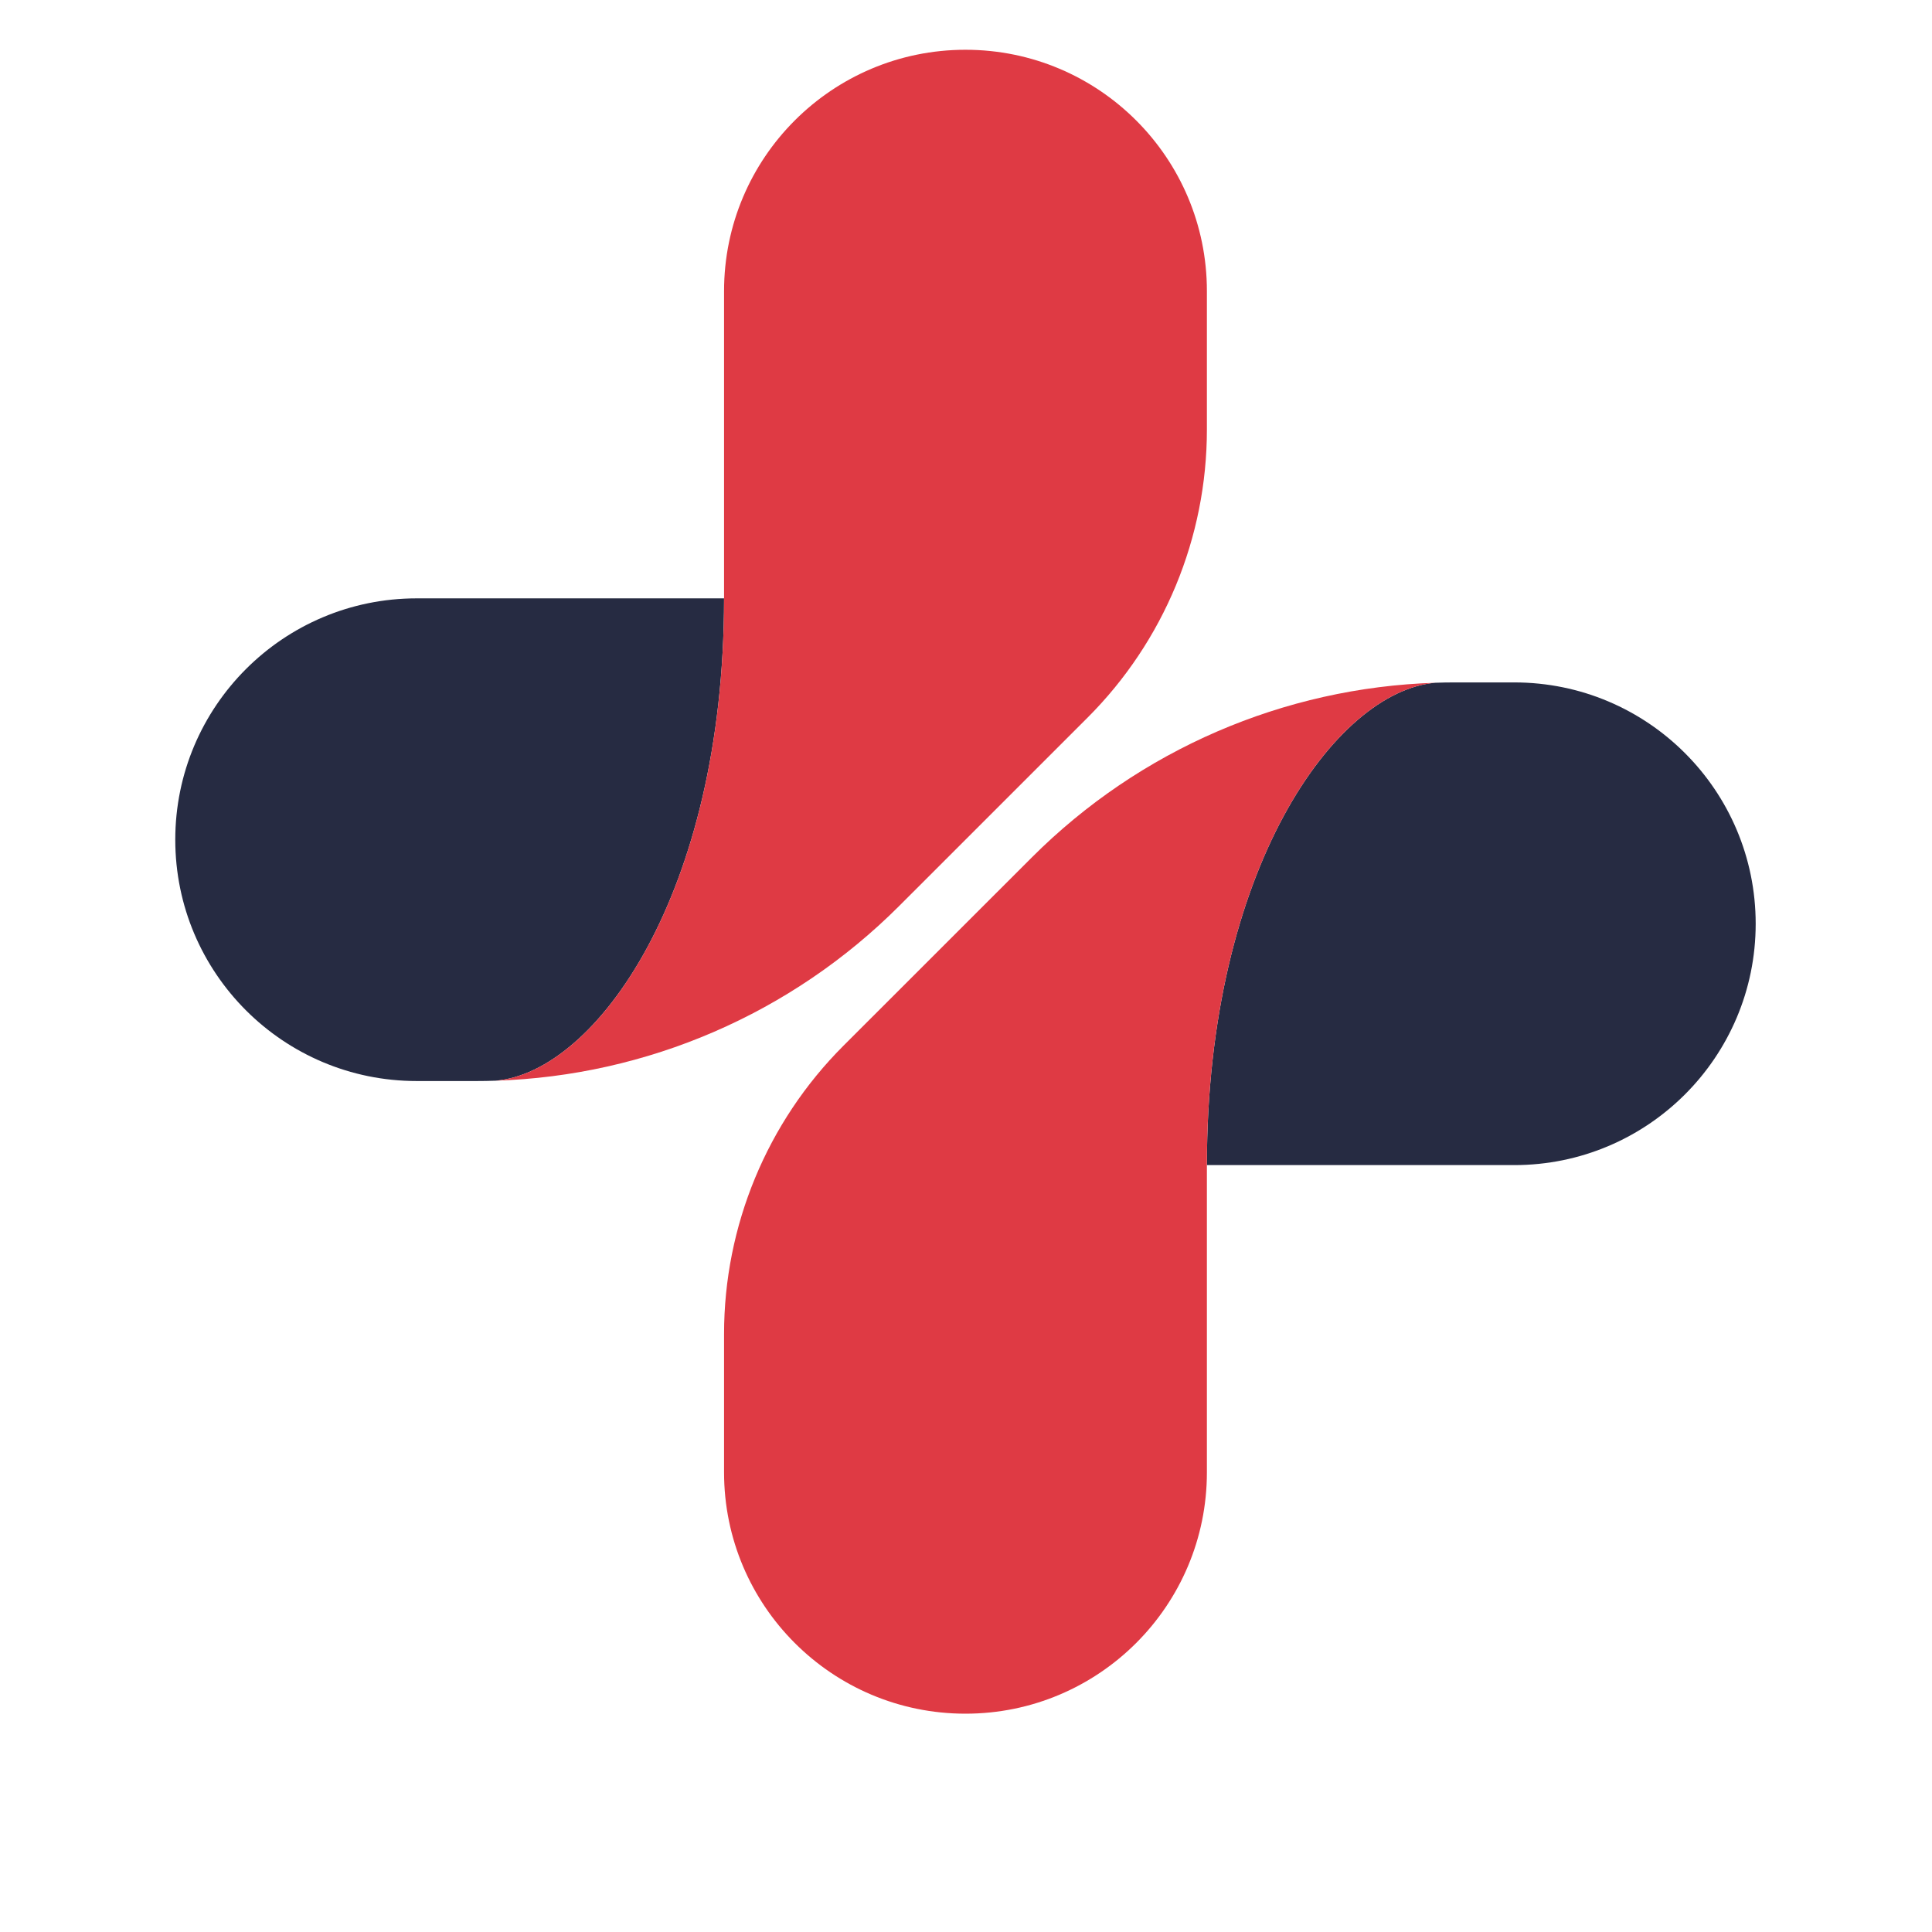
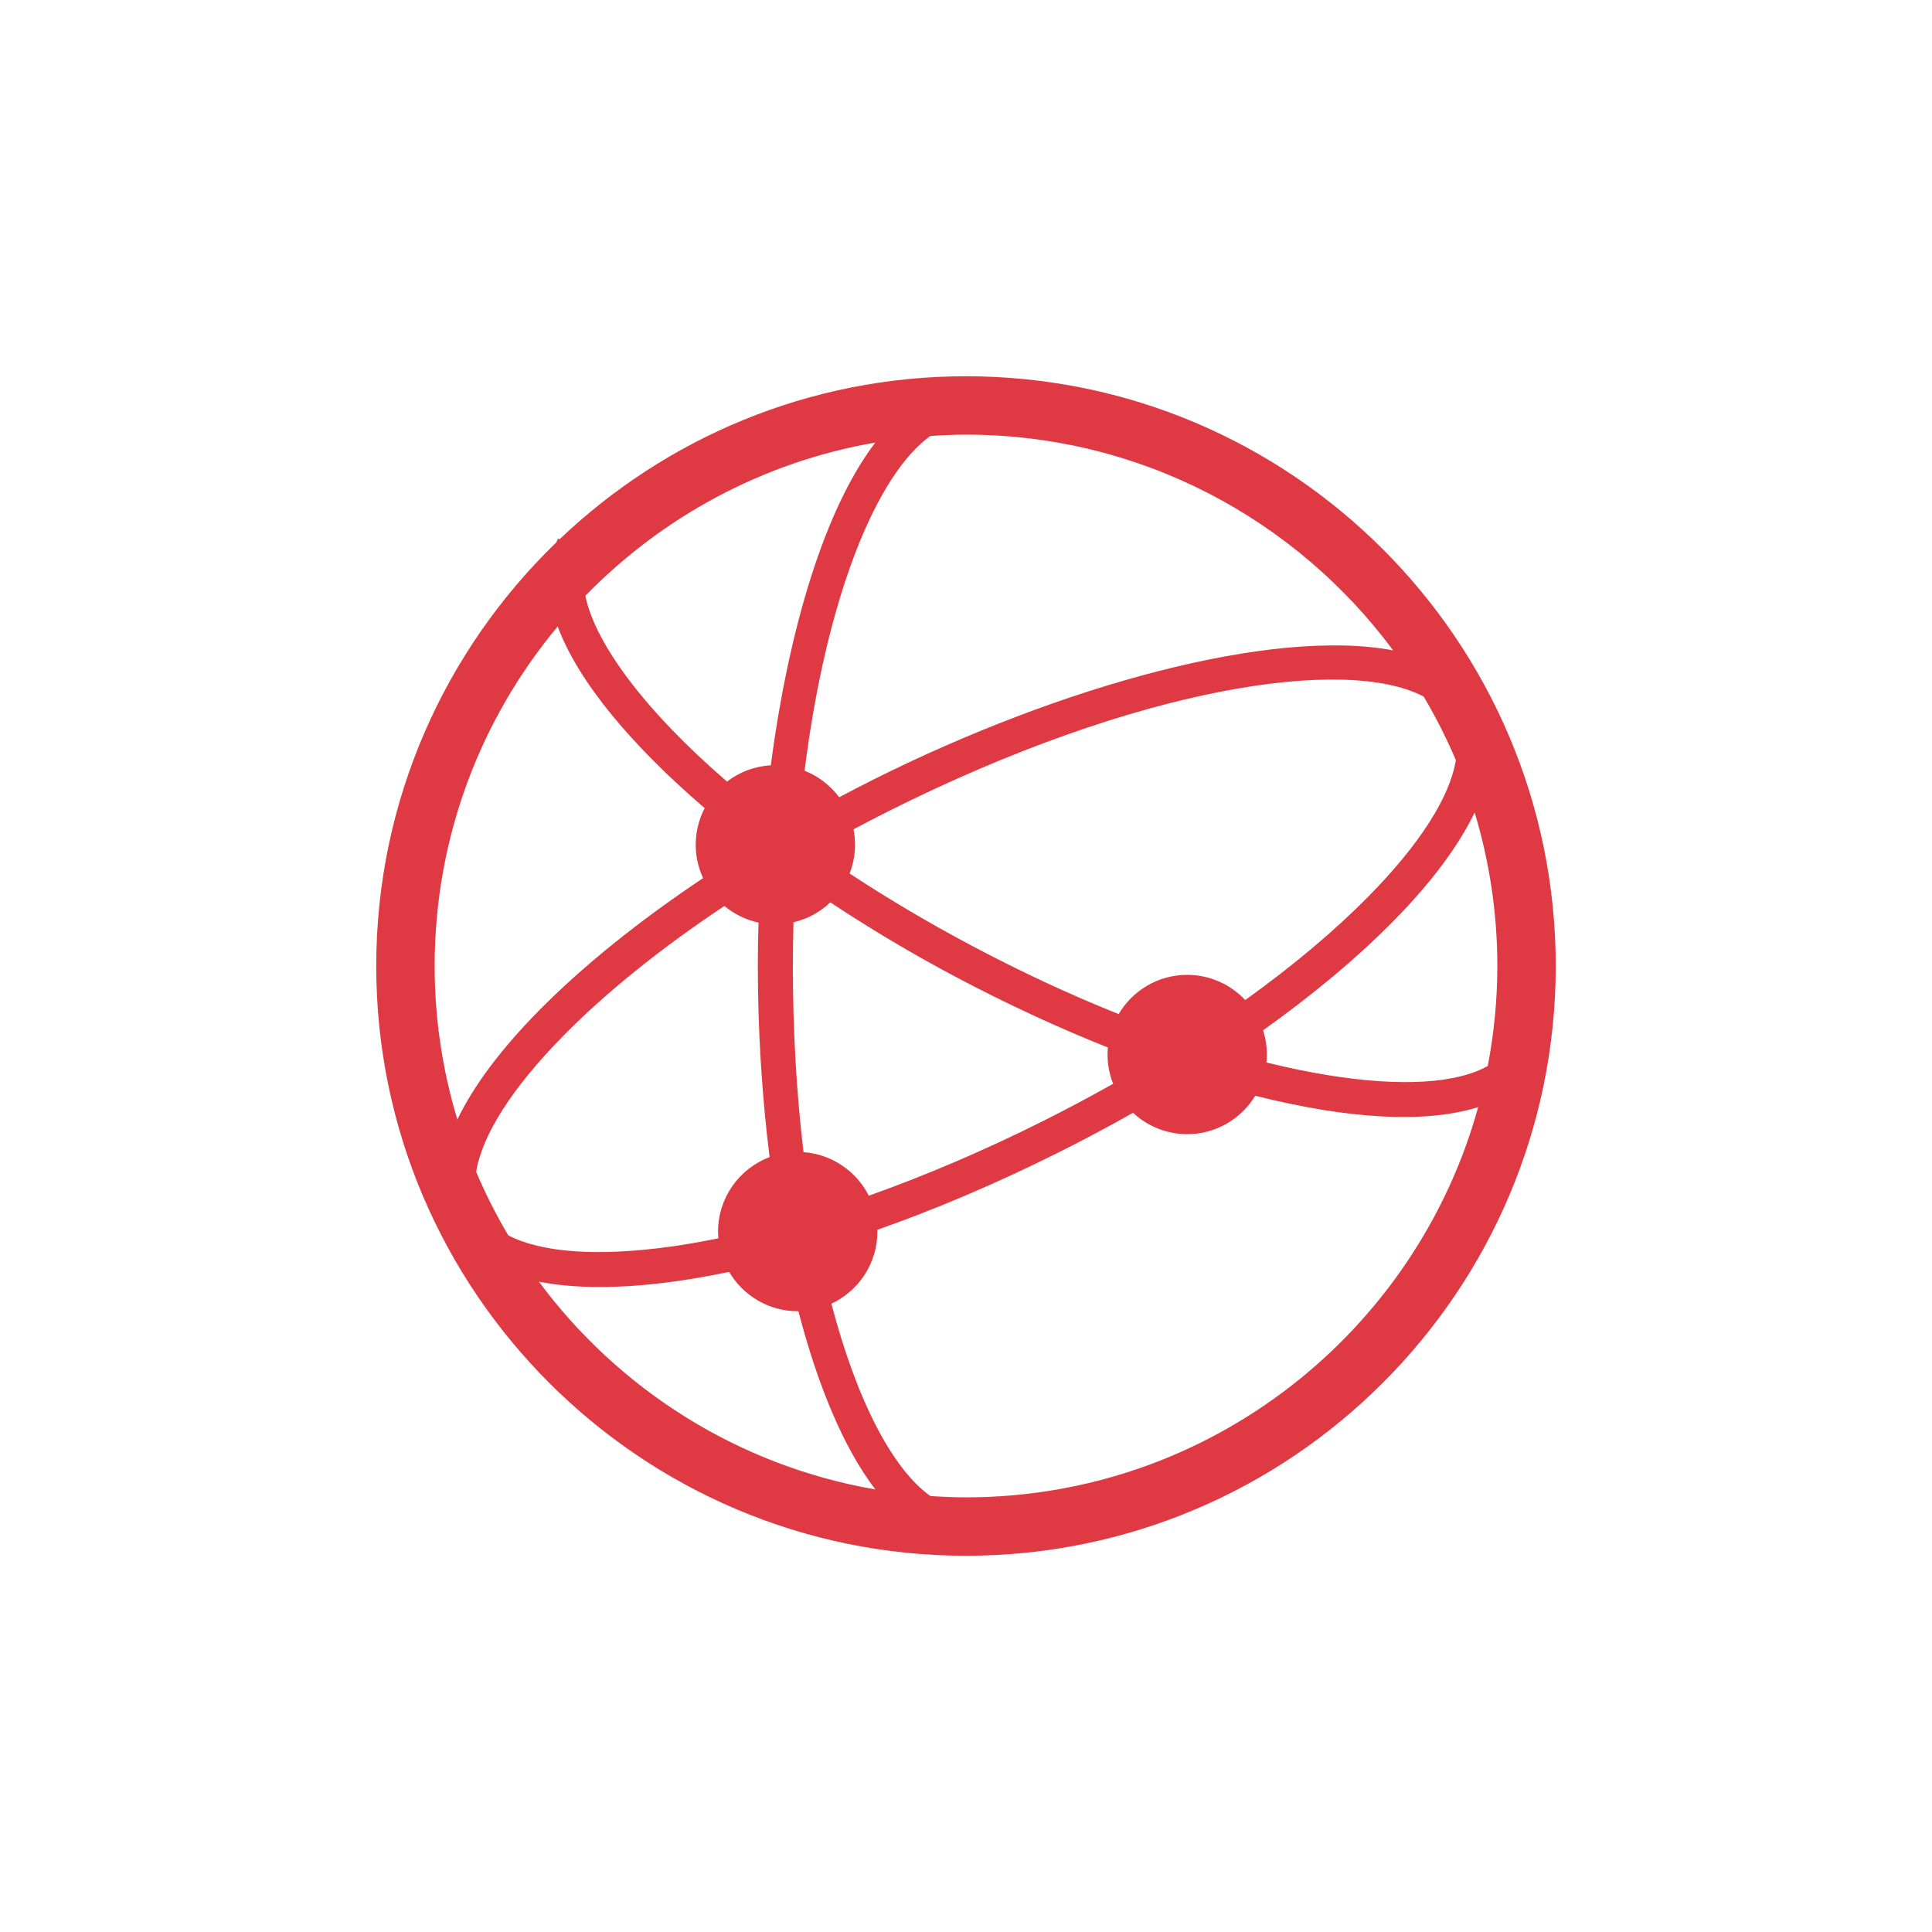
<svg xmlns="http://www.w3.org/2000/svg" width="500" zoomAndPan="magnify" viewBox="0 0 375 375" height="500" preserveAspectRatio="xMidYMid meet" version="1.0">
-   <defs>
-     <clipPath id="b82b5af94a">
-       <path d="M 34.023 116 L 141 116 L 141 210 L 34.023 210 Z M 34.023 116 " clip-rule="nonzero" />
-     </clipPath>
-     <clipPath id="098c1322c8">
-       <path d="M 96 9.5 L 235 9.5 L 235 210 L 96 210 Z M 96 9.5 " clip-rule="nonzero" />
-     </clipPath>
-     <clipPath id="ae89e7f34a">
-       <path d="M 234 132 L 340.773 132 L 340.773 227 L 234 227 Z M 234 132 " clip-rule="nonzero" />
-     </clipPath>
-     <clipPath id="19d1035022">
-       <path d="M 140 132 L 279 132 L 279 332.75 L 140 332.75 Z M 140 132 " clip-rule="nonzero" />
-     </clipPath>
-   </defs>
-   <g clip-path="url(#b82b5af94a)">
-     <path fill="#262b42" d="M 80.879 116.141 L 140.539 116.141 C 140.539 173.586 115.602 208.121 96.199 209.762 C 94.973 209.805 93.746 209.828 92.512 209.828 L 80.879 209.828 C 67.938 209.828 56.223 204.586 47.742 196.109 C 39.262 187.629 34.02 175.922 34.02 162.984 C 34.02 137.113 55 116.141 80.879 116.141 " fill-opacity="1" fill-rule="nonzero" />
-   </g>
-   <g clip-path="url(#098c1322c8)">
-     <path fill="#df3a44" d="M 234.258 56.504 L 234.258 83.367 C 234.258 104.352 225.922 124.477 211.074 139.316 L 174.496 175.883 C 153.625 196.746 125.613 208.832 96.199 209.762 C 115.602 208.121 140.539 173.586 140.539 116.141 L 140.539 56.504 C 140.539 30.633 161.516 9.66 187.398 9.66 C 213.277 9.66 234.258 30.633 234.258 56.504 " fill-opacity="1" fill-rule="nonzero" />
-   </g>
-   <g clip-path="url(#ae89e7f34a)">
-     <path fill="#262b42" d="M 293.914 226.145 L 234.258 226.145 C 234.258 168.699 259.195 134.164 278.598 132.523 C 279.824 132.48 281.051 132.457 282.281 132.457 L 293.914 132.457 C 306.855 132.457 318.57 137.699 327.051 146.18 C 335.531 154.656 340.777 166.367 340.777 179.301 C 340.777 205.172 319.797 226.145 293.914 226.145 " fill-opacity="1" fill-rule="nonzero" />
-   </g>
-   <g clip-path="url(#19d1035022)">
-     <path fill="#df3a44" d="M 140.539 285.781 L 140.539 258.918 C 140.539 237.934 148.875 217.809 163.719 202.969 L 200.301 166.402 C 221.172 145.539 249.18 133.453 278.598 132.523 C 259.195 134.164 234.258 168.699 234.258 226.145 L 234.258 285.781 C 234.258 311.652 213.277 332.625 187.398 332.625 C 161.516 332.625 140.539 311.652 140.539 285.781 " fill-opacity="1" fill-rule="nonzero" />
-   </g>
+   <path fill="#df3a44" d="M 92.426 227.461 C 93.551 220.359 99.387 211.141 109.422 200.965 C 117.758 192.508 128.395 183.973 140.605 175.848 C 142.484 177.414 144.742 178.539 147.223 179.078 C 147.141 181.887 147.094 184.691 147.094 187.5 C 147.094 200 147.879 212.582 149.375 224.59 C 143.535 226.801 139.375 232.43 139.375 239.039 C 139.375 239.484 139.406 239.922 139.441 240.355 C 136.207 241.016 133.035 241.57 129.977 241.992 C 115.875 243.934 105.027 243.102 98.656 239.781 C 96.316 235.832 94.227 231.723 92.426 227.461 Z M 108.242 121.598 C 112.273 132.438 122.727 144.793 136.777 156.859 C 135.668 158.992 135.039 161.406 135.039 163.969 C 135.039 166.281 135.555 168.469 136.469 170.441 C 124.016 178.758 113.141 187.5 104.574 196.188 C 97.191 203.684 91.902 210.793 88.773 217.293 C 85.918 207.855 84.367 197.855 84.367 187.5 C 84.367 162.457 93.344 139.48 108.242 121.598 Z M 149.613 148.547 C 146.422 148.73 143.492 149.875 141.109 151.703 C 125.125 137.898 115.523 124.898 113.613 115.648 C 128.477 100.375 148.016 89.684 169.898 85.898 C 160.051 98.793 153.086 122.137 149.613 148.547 Z M 282.574 147.535 C 281.449 154.641 275.613 163.859 265.578 174.035 C 258.945 180.758 250.867 187.531 241.695 194.105 C 238.875 191.102 234.879 189.219 230.434 189.219 C 224.762 189.219 219.82 192.277 217.129 196.832 C 207.793 193.098 198.219 188.66 188.68 183.594 C 180.098 179.043 172.164 174.32 164.906 169.543 C 165.578 167.809 165.961 165.934 165.961 163.969 C 165.961 162.941 165.855 161.945 165.664 160.973 C 167.902 159.781 170.152 158.609 172.445 157.457 C 220.777 133.238 261.199 127.27 276.332 135.199 C 278.672 139.156 280.77 143.266 282.574 147.535 Z M 245.164 199.984 C 254.859 193.062 263.418 185.918 270.426 178.812 C 277.809 171.324 283.102 164.203 286.227 157.699 C 289.078 167.141 290.633 177.145 290.633 187.5 C 290.633 194.133 289.977 200.613 288.777 206.902 C 282.73 210.305 271.965 210.984 257.875 208.711 C 254.004 208.086 249.973 207.254 245.82 206.227 C 245.867 205.719 245.895 205.203 245.895 204.68 C 245.895 203.043 245.637 201.465 245.164 199.984 Z M 155.961 223.633 C 154.648 212.594 153.895 200.492 153.895 187.5 C 153.895 184.621 153.945 181.805 154.016 179.012 C 156.75 178.379 159.199 177.016 161.164 175.148 C 168.926 180.285 177.117 185.168 185.488 189.605 C 195.387 194.859 205.332 199.453 215.043 203.32 C 215 203.77 214.973 204.223 214.973 204.68 C 214.973 206.688 215.363 208.602 216.059 210.359 C 211.68 212.824 207.176 215.223 202.559 217.543 C 191.129 223.266 179.684 228.156 168.633 232.086 C 166.242 227.359 161.512 224.039 155.961 223.633 Z M 187.5 84.367 C 221.441 84.367 251.598 100.855 270.402 126.234 C 246.879 121.789 205.836 133.121 169.398 151.379 C 167.199 152.48 165.035 153.605 162.887 154.746 C 161.18 152.457 158.863 150.664 156.168 149.594 C 160.441 115.598 170.203 92.055 180.574 84.629 C 182.867 84.477 185.172 84.367 187.5 84.367 Z M 104.602 248.773 C 108.109 249.453 112.035 249.809 116.391 249.809 C 120.816 249.809 125.668 249.453 130.906 248.73 C 134.332 248.258 137.883 247.629 141.52 246.871 C 144.211 251.434 149.16 254.508 154.84 254.508 C 154.879 254.508 154.922 254.504 154.965 254.496 C 158.719 268.914 163.742 281.047 169.898 289.098 C 143.258 284.496 120.078 269.66 104.602 248.773 Z M 180.574 290.375 C 173.32 285.18 166.359 272.094 161.371 253.047 C 166.641 250.582 170.301 245.246 170.301 239.039 C 170.301 238.93 170.285 238.824 170.285 238.707 C 181.805 234.645 193.723 229.57 205.602 223.617 C 210.496 221.168 215.277 218.621 219.922 215.992 C 222.684 218.559 226.367 220.141 230.434 220.141 C 236.035 220.141 240.93 217.152 243.641 212.688 C 248.176 213.82 252.578 214.75 256.789 215.43 C 262.52 216.352 267.777 216.812 272.508 216.812 C 278.074 216.812 282.863 216.145 286.906 214.902 C 274.871 258.508 234.879 290.633 187.5 290.633 C 185.172 290.633 182.867 290.527 180.574 290.375 Z M 187.5 73.031 C 156.934 73.031 129.152 85.094 108.605 104.68 L 108.312 104.531 C 108.188 104.77 108.102 105.023 107.984 105.27 C 86.457 126.094 73.027 155.25 73.027 187.504 C 73.027 250.625 124.375 301.973 187.496 301.973 C 250.621 301.973 301.969 250.625 301.969 187.504 C 301.969 124.379 250.621 73.031 187.496 73.031 " fill-opacity="1" fill-rule="nonzero" />
</svg>
